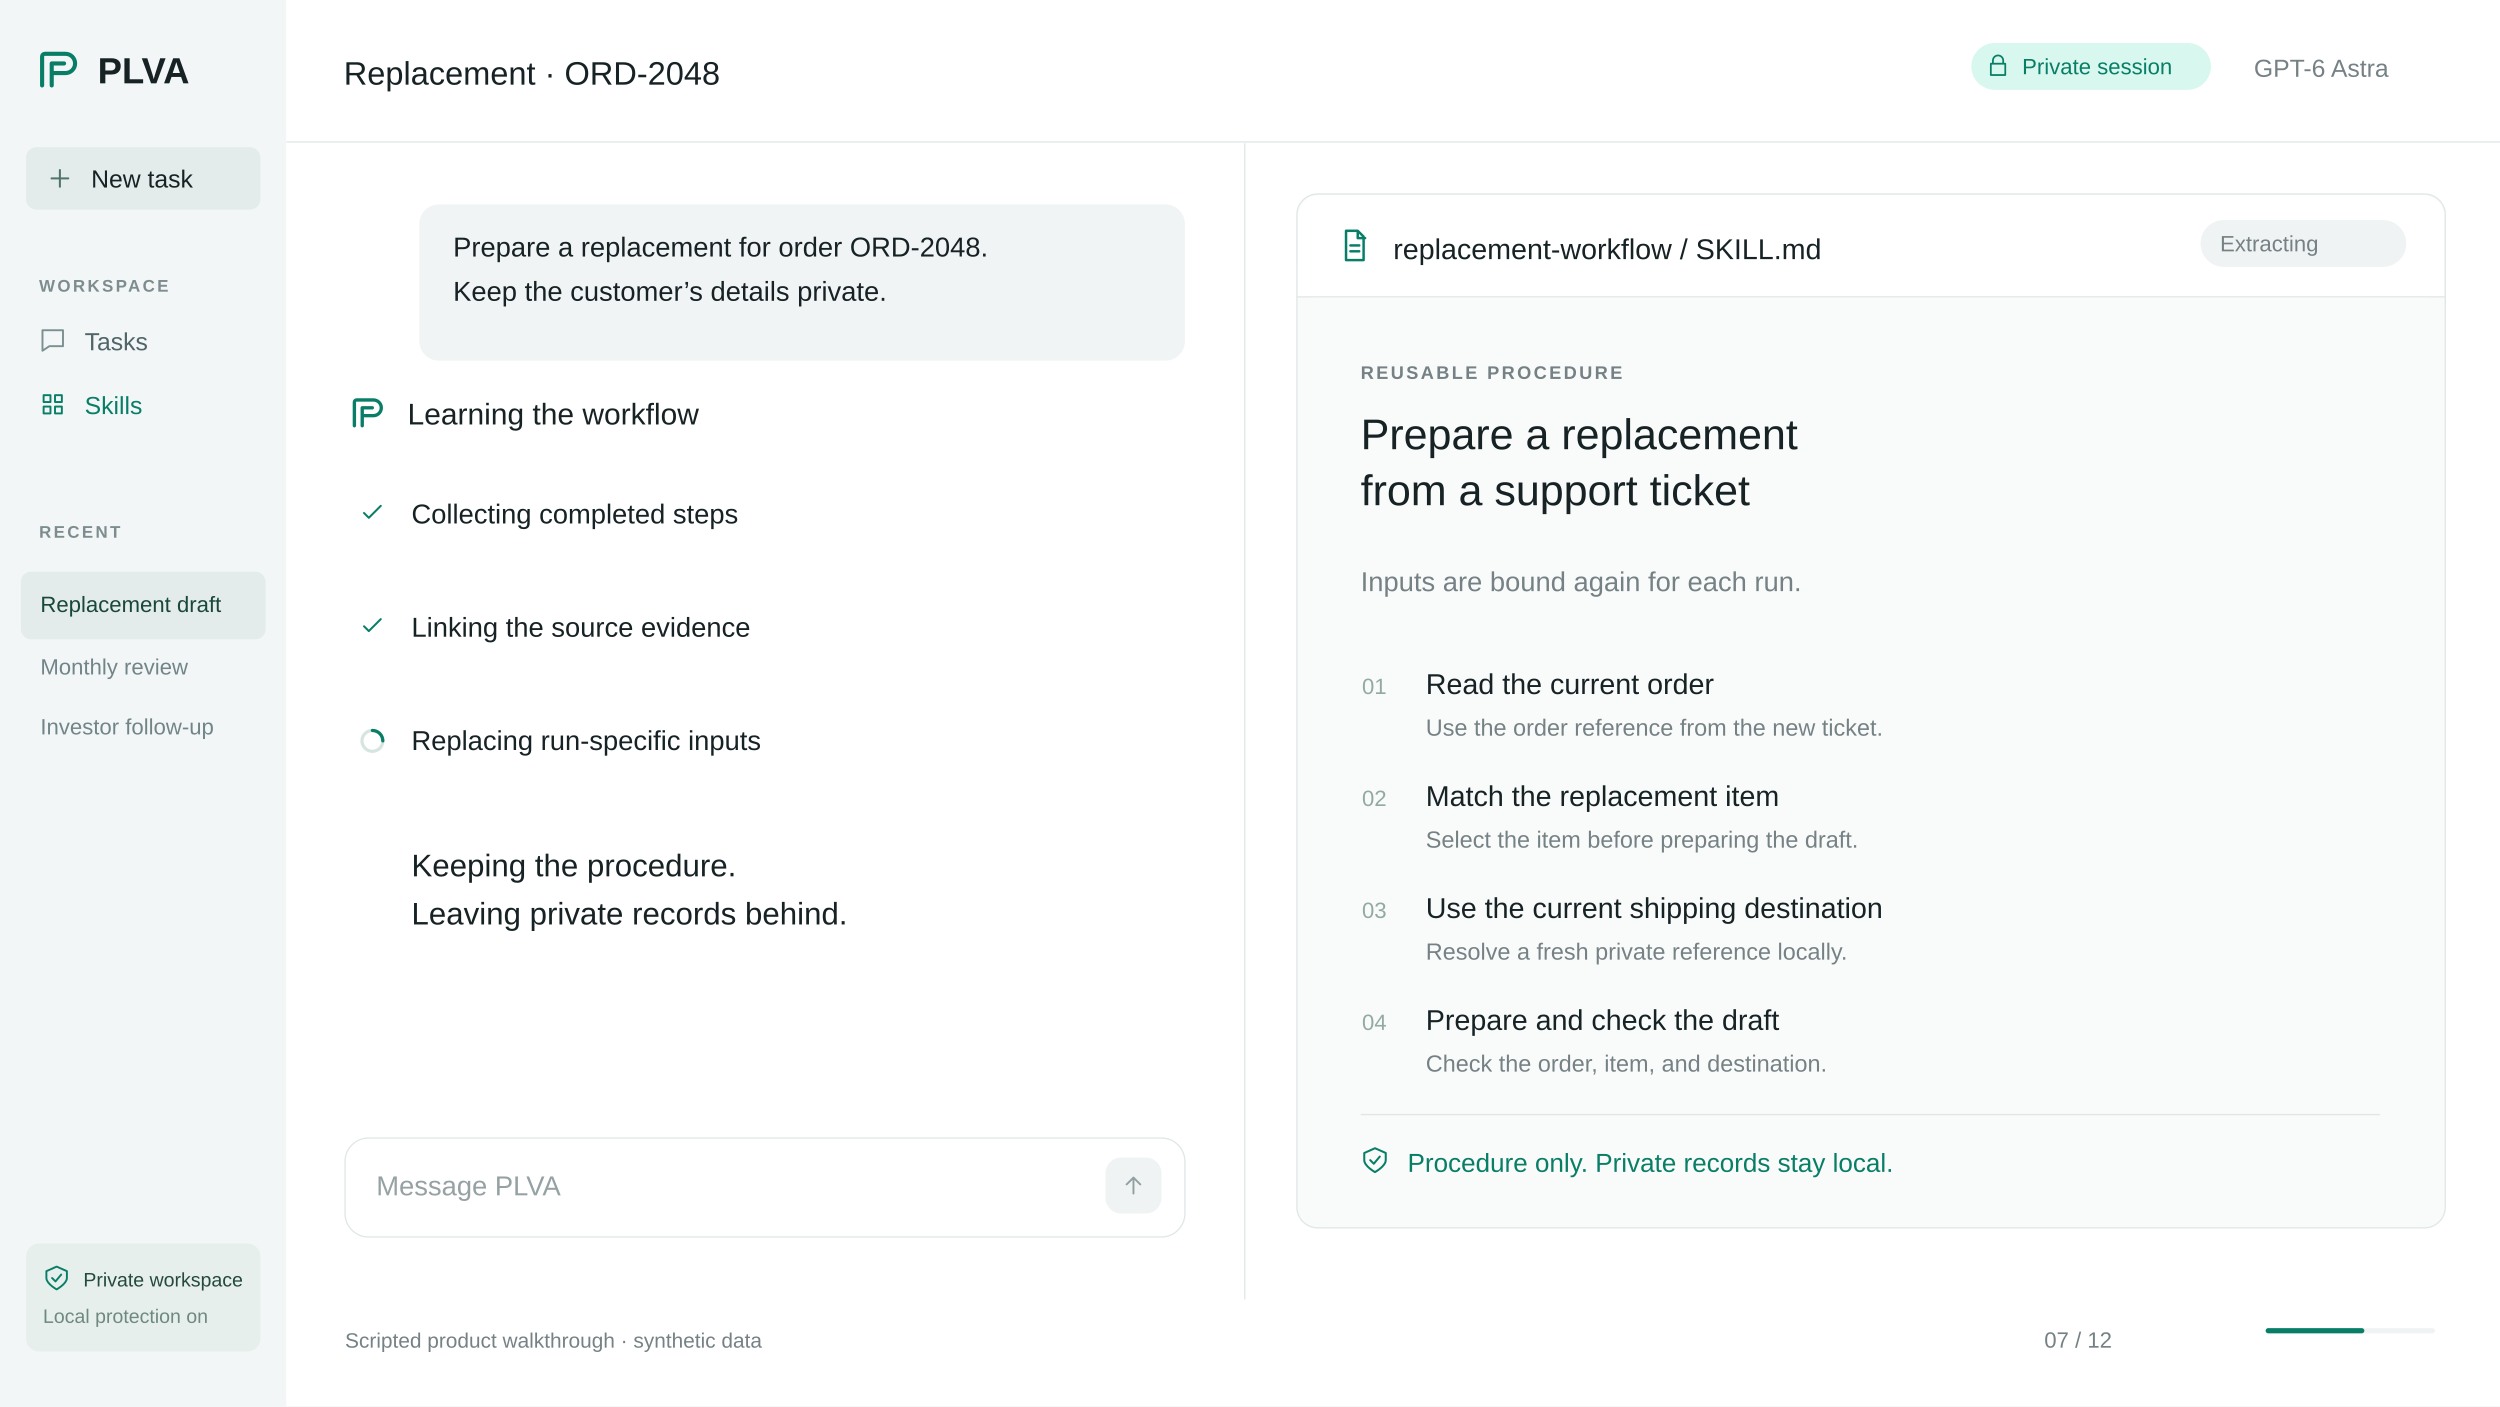
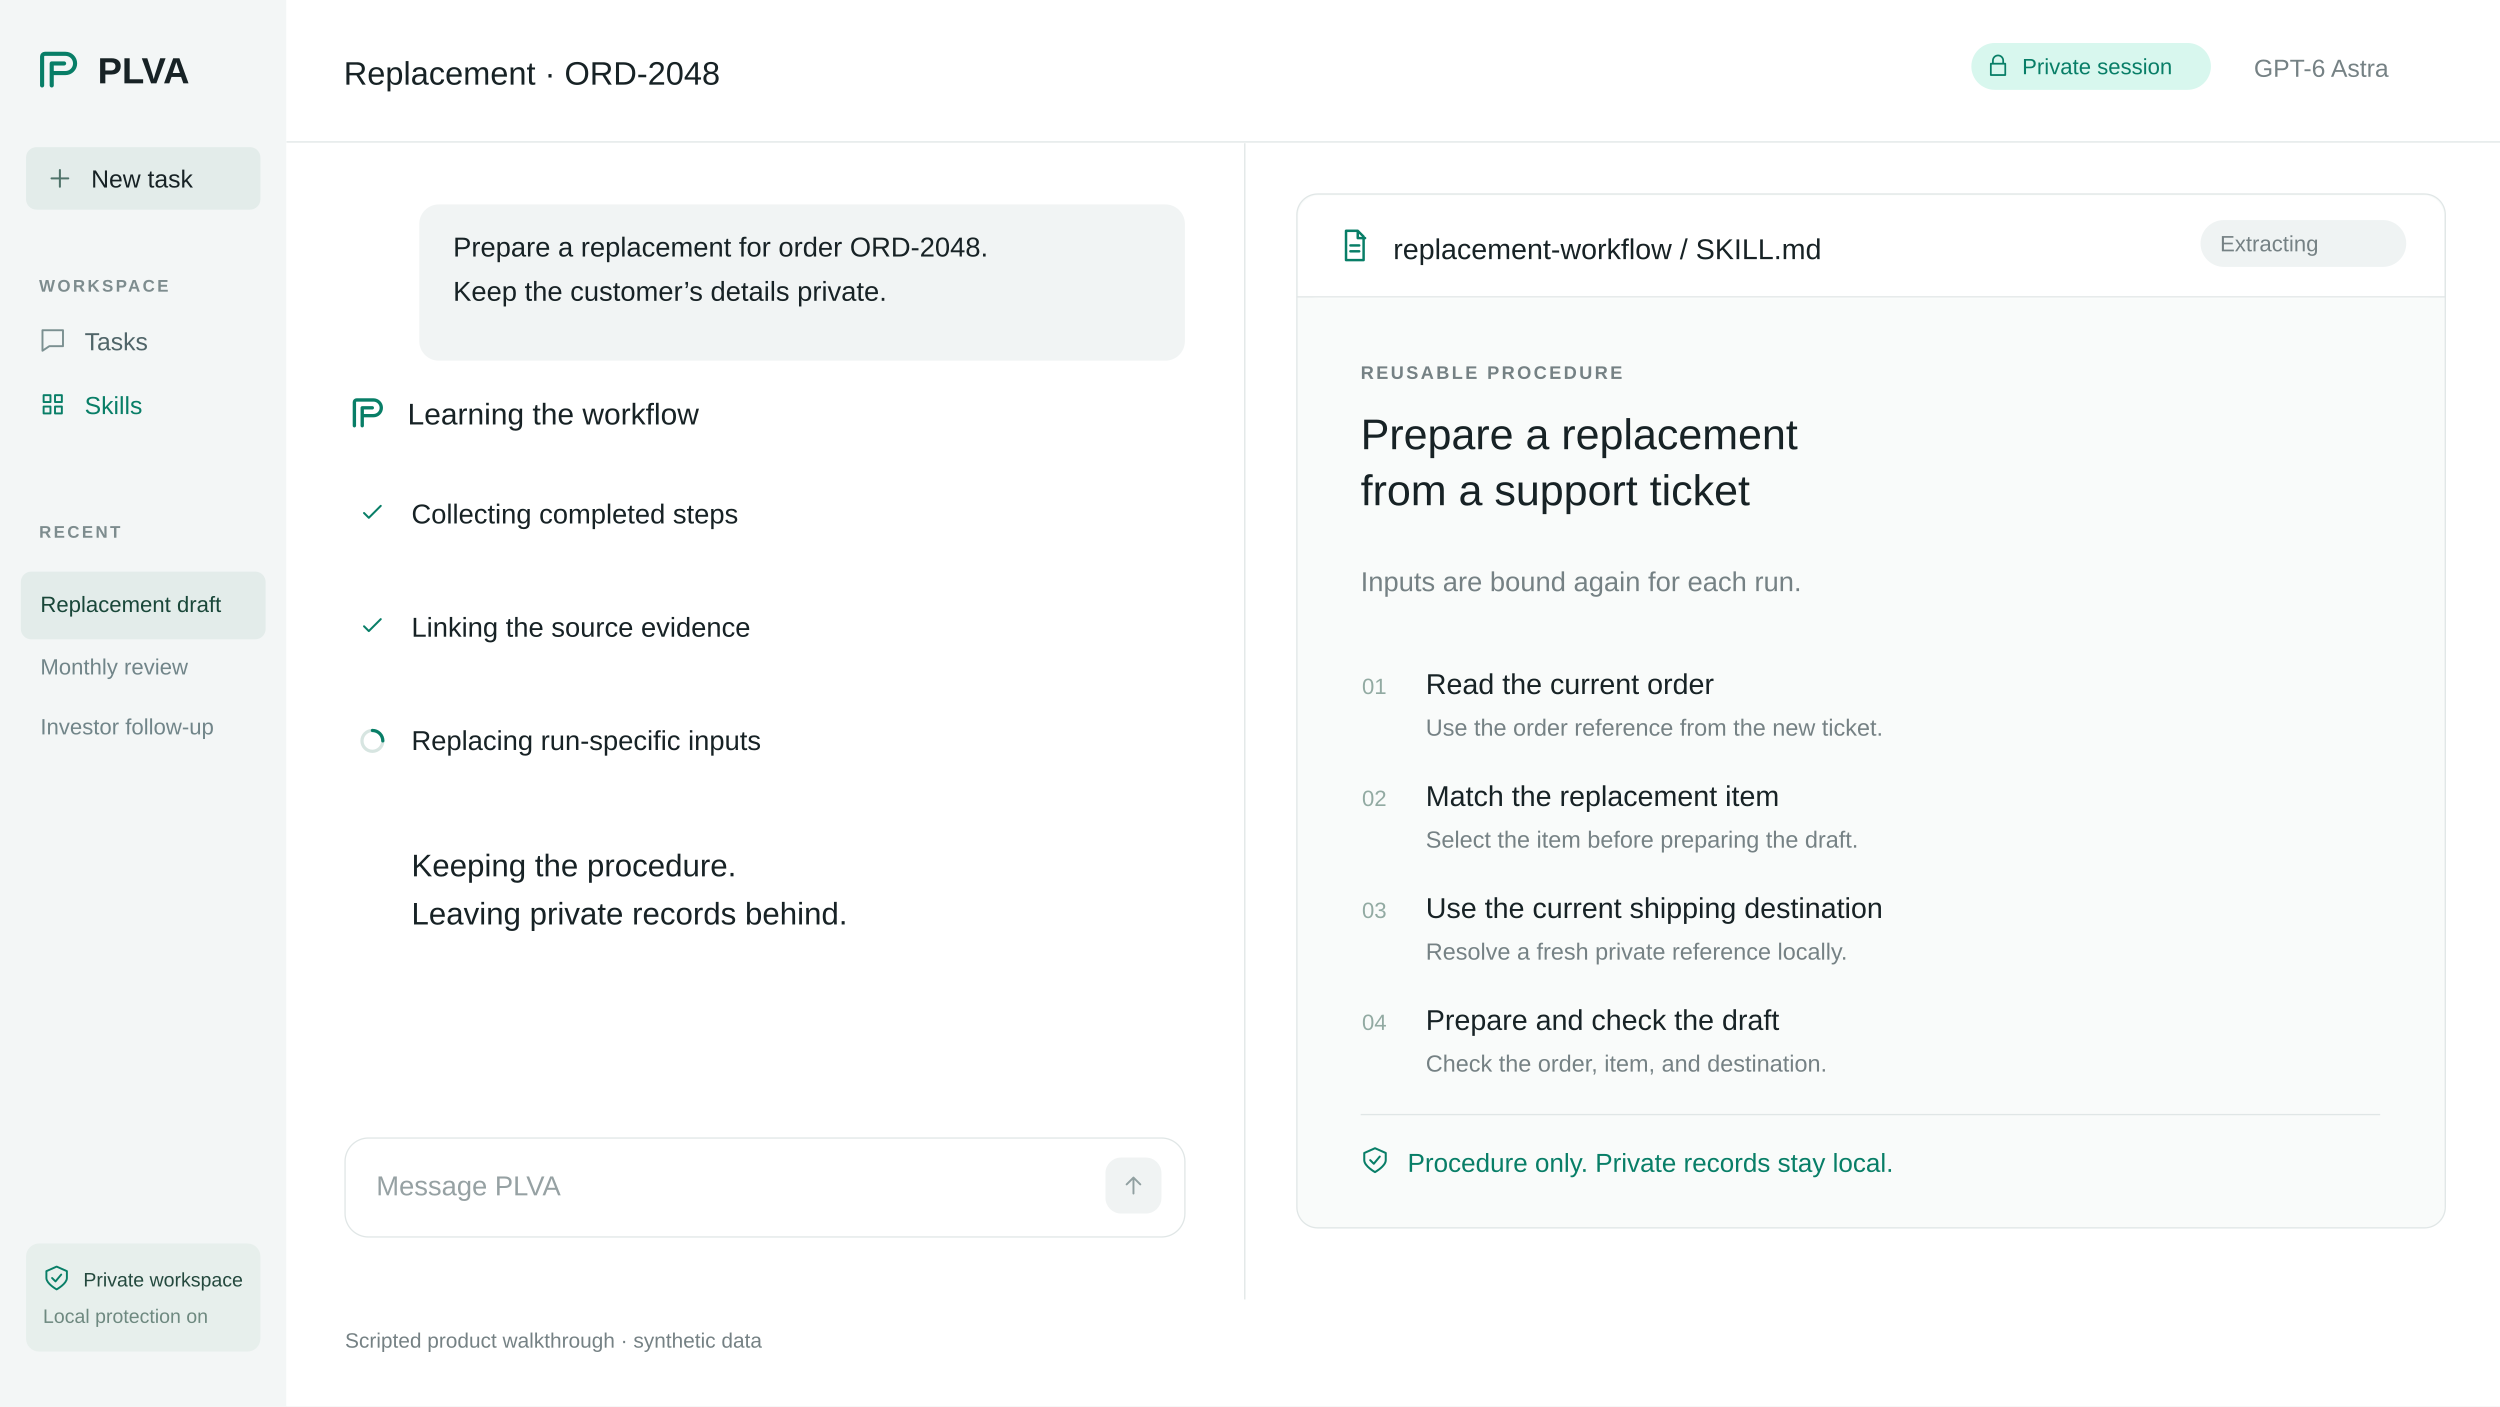
<svg xmlns="http://www.w3.org/2000/svg" width="1920" height="1080" viewBox="0 0 1920 1080" role="img" aria-labelledby="screen-title" style="font-family:'Segoe UI',Arial,sans-serif">
  <rect width="1920" height="1080" fill="#fff" />
  <rect x="0" y="0" width="220" height="1080" rx="0" fill="#f3f6f6" stroke="none" />
  <g transform="translate(26 35) scale(1.055556)">
    <path d="M6 29V8a2 2 0 0 1 2-2h15a7 7 0 0 1 0 14H13m0 9V13h9" stroke="#087e67" stroke-width="3" fill="none" stroke-linecap="round" stroke-linejoin="round" />
  </g>
  <text x="75" y="64" font-size="28" font-weight="600" fill="#172225">PLVA</text>
  <rect x="20" y="113" width="180" height="48" rx="8" fill="#e3ecea" stroke="none" />
  <svg x="35" y="126" width="22" height="22" viewBox="0 0 24 24" fill="none" stroke="#50736a" stroke-width="1.7" stroke-linecap="round" stroke-linejoin="round">
    <path d="M12 5v14M5 12h14" />
  </svg>
  <text x="70" y="144" font-size="19" font-weight="400" fill="#172225">New task</text>
  <text x="30" y="224" font-size="13" font-weight="600" fill="#7d8c8e" letter-spacing="1.8">WORKSPACE</text>
  <svg x="30" y="251" width="21" height="21" viewBox="0 0 24 24" fill="none" stroke="#7b9091" stroke-width="1.7" stroke-linecap="round" stroke-linejoin="round">
    <path d="M3 3h18v14H9l-6 4z" />
  </svg>
  <text x="65" y="269" font-size="19" font-weight="400" fill="#506569">Tasks</text>
  <svg x="30" y="300" width="21" height="21" viewBox="0 0 24 24" fill="none" stroke="#087e67" stroke-width="1.7" stroke-linecap="round" stroke-linejoin="round">
    <path d="M4 4h6v6H4zM14 4h6v6h-6zM4 14h6v6H4zM14 14h6v6h-6z" />
  </svg>
  <text x="65" y="318" font-size="19" font-weight="400" fill="#087e67">Skills</text>
  <text x="30" y="413" font-size="13" font-weight="600" fill="#7d8c8e" letter-spacing="1.8">RECENT</text>
  <rect x="16" y="439" width="188" height="52" rx="8" fill="#e3ecea" stroke="none" />
  <text x="31" y="470" font-size="17" font-weight="400" fill="#194739">Replacement draft</text>
  <text x="31" y="518" font-size="17" font-weight="400" fill="#718589">Monthly review</text>
  <text x="31" y="564" font-size="17" font-weight="400" fill="#718589">Investor follow-up</text>
  <rect x="20" y="955" width="180" height="83" rx="10" fill="#e7efec" stroke="none" />
  <svg x="33" y="971" width="21" height="21" viewBox="0 0 24 24" fill="none" stroke="#087e67" stroke-width="1.7" stroke-linecap="round" stroke-linejoin="round">
    <path d="M12 2 3 6v6c0 5 9 10 9 10s9-5 9-10V6zM8 12l3 3 5-6" />
  </svg>
  <text x="64" y="988" font-size="15" font-weight="400" fill="#24493e">Private workspace</text>
  <text x="33" y="1016" font-size="15" font-weight="400" fill="#6e8980">Local protection on</text>
  <rect x="220" y="0" width="1700" height="1080" rx="0" fill="#ffffff" stroke="none" />
  <path d="M220 109L1920 109" stroke="#e0e6e6" />
  <text x="264" y="65" font-size="25" font-weight="500" fill="#172225">Replacement · ORD-2048</text>
  <rect x="1514" y="33" width="184" height="36" rx="18" fill="#d8f7ee" stroke="none" />
  <svg x="1525" y="41" width="19" height="19" viewBox="0 0 24 24" fill="none" stroke="#087e67" stroke-width="1.7" stroke-linecap="round" stroke-linejoin="round">
    <path d="M7 10V7a5 5 0 0 1 10 0v3M5 10h14v11H5z" />
  </svg>
  <text x="1553" y="57" font-size="17" font-weight="500" fill="#087e67">Private session</text>
  <text x="1731" y="59" font-size="19" font-weight="400" fill="#758184">GPT-6 Astra</text>
  <path d="M956 110L956 998" stroke="#e0e6e6" />
  <text x="265" y="1035" font-size="16" font-weight="400" fill="#758184">Scripted product walkthrough · synthetic data</text>
-   <text x="1570" y="1035" font-size="17" font-weight="400" fill="#758184">07 / 12</text>
-   <rect x="1740" y="1020" width="130" height="4" rx="2" fill="#eff3f3" stroke="none" />
-   <rect x="1740" y="1020" width="75.833" height="4" rx="2" fill="#087e67" stroke="none" />
  <g class="conversation">
    <rect x="322" y="157" width="588" height="120" rx="15" fill="#f1f4f4" stroke="none" />
    <text x="348" y="197" font-size="21" font-weight="400" fill="#172225">Prepare a replacement for order ORD-2048.</text>
    <text x="348" y="231" font-size="21" font-weight="400" fill="#172225">Keep the customer’s details private.</text>
    <g transform="translate(267 302) scale(0.8611111)">
      <path d="M6 29V8a2 2 0 0 1 2-2h15a7 7 0 0 1 0 14H13m0 9V13h9" stroke="#087e67" stroke-width="3" fill="none" stroke-linecap="round" stroke-linejoin="round" />
    </g>
    <text x="313" y="326" font-size="23" font-weight="500" fill="#172225">Learning the workflow</text>
    <g class="activity-step" data-active="false">
      <svg x="275" y="383" width="22" height="22" viewBox="0 0 24 24" fill="none" stroke="#087e67" stroke-width="1.7" stroke-linecap="round" stroke-linejoin="round">
        <path d="M5 12l4 4L19 6" />
      </svg>
      <text x="316" y="402" font-size="21" font-weight="400" fill="#172225">Collecting completed steps</text>
    </g>
    <g class="activity-step" data-active="false">
      <svg x="275" y="470" width="22" height="22" viewBox="0 0 24 24" fill="none" stroke="#087e67" stroke-width="1.7" stroke-linecap="round" stroke-linejoin="round">
        <path d="M5 12l4 4L19 6" />
      </svg>
      <text x="316" y="489" font-size="21" font-weight="400" fill="#172225">Linking the source evidence</text>
    </g>
    <g class="activity-step" data-active="true">
      <g class="spinner" style="transform-origin:286px 569px">
        <circle cx="286" cy="569" r="8" stroke="#d7e5e1" fill="none" stroke-width="2.5" />
        <path d="M286 561a8 8 0 0 1 8 8" stroke="#087e67" fill="none" stroke-width="2.5" stroke-linecap="round" />
      </g>
      <text x="316" y="576" font-size="21" font-weight="500" fill="#172225">Replacing run-specific inputs</text>
    </g>
    <text x="316" y="673" font-size="24" font-weight="500" fill="#172225">Keeping the procedure.</text>
    <text x="316" y="710" font-size="24" font-weight="500" fill="#172225">Leaving private records behind.</text>
    <rect x="265" y="874" width="645" height="76" rx="18" fill="#fff" stroke="#e0e6e6" />
    <text x="289" y="918" font-size="21" font-weight="400" fill="#96a1a3">Message PLVA</text>
    <rect x="849" y="889" width="43" height="43" rx="12" fill="#f0f3f3" stroke="none" />
    <svg x="860" y="900" width="21" height="21" viewBox="0 0 24 24" fill="none" stroke="#91a0a1" stroke-width="1.7" stroke-linecap="round" stroke-linejoin="round">
      <path d="M12 19V5m-6 6 6-6 6 6" />
    </svg>
  </g>
  <g class="workspace">
    <rect x="996" y="149" width="882" height="794" rx="16" fill="#f9fbfa" stroke="#e0e6e6" />
    <rect x="997" y="150" width="880" height="79" rx="16" fill="#fff" stroke="none" />
    <rect x="997" y="201" width="880" height="27" rx="0" fill="#fff" stroke="none" />
    <svg x="1027" y="175" width="27" height="27" viewBox="0 0 24 24" fill="none" stroke="#087e67" stroke-width="1.7" stroke-linecap="round" stroke-linejoin="round">
      <path d="M6 2h8l4 4v16H6zM14 2v5h5M9 12h6m-6 4h6" />
    </svg>
    <text x="1070" y="199" font-size="22" font-weight="500" fill="#172225">replacement-workflow / SKILL.md</text>
    <rect x="1690" y="169" width="158" height="36" rx="18" fill="#eff3f3" stroke="none" />
    <text x="1705" y="193" font-size="17" font-weight="500" fill="#758184">Extracting</text>
    <path d="M996 228L1878 228" stroke="#e0e6e6" />
    <text x="1045" y="291" font-size="14" font-weight="600" fill="#758184" letter-spacing="1.8">REUSABLE PROCEDURE</text>
    <text x="1045" y="345" font-size="33" font-weight="500" fill="#172225">Prepare a replacement</text>
    <text x="1045" y="388" font-size="33" font-weight="500" fill="#172225">from a support ticket</text>
    <text x="1045" y="454" font-size="21" font-weight="400" fill="#758184">Inputs are bound again for each run.</text>
    <g class="skill-row" style="animation-delay:0s">
      <text x="1046" y="533" font-size="17" font-weight="500" fill="#92aaa2">01</text>
      <text x="1095" y="533" font-size="22" font-weight="500" fill="#172225">Read the current order</text>
      <text x="1095" y="565" font-size="18" font-weight="400" fill="#758184">Use the order reference from the new ticket.</text>
    </g>
    <g class="skill-row" style="animation-delay:0.25s">
      <text x="1046" y="619" font-size="17" font-weight="500" fill="#92aaa2">02</text>
      <text x="1095" y="619" font-size="22" font-weight="500" fill="#172225">Match the replacement item</text>
      <text x="1095" y="651" font-size="18" font-weight="400" fill="#758184">Select the item before preparing the draft.</text>
    </g>
    <g class="skill-row" style="animation-delay:0.5s">
      <text x="1046" y="705" font-size="17" font-weight="500" fill="#92aaa2">03</text>
      <text x="1095" y="705" font-size="22" font-weight="500" fill="#172225">Use the current shipping destination</text>
      <text x="1095" y="737" font-size="18" font-weight="400" fill="#758184">Resolve a fresh private reference locally.</text>
    </g>
    <g class="skill-row" style="animation-delay:0.75s">
      <text x="1046" y="791" font-size="17" font-weight="500" fill="#92aaa2">04</text>
      <text x="1095" y="791" font-size="22" font-weight="500" fill="#172225">Prepare and check the draft</text>
      <text x="1095" y="823" font-size="18" font-weight="400" fill="#758184">Check the order, item, and destination.</text>
    </g>
    <path d="M1045 856L1828 856" stroke="#e0e6e6" />
    <svg x="1045" y="880" width="22" height="22" viewBox="0 0 24 24" fill="none" stroke="#087e67" stroke-width="1.7" stroke-linecap="round" stroke-linejoin="round">
      <path d="M12 2 3 6v6c0 5 9 10 9 10s9-5 9-10V6zM8 12l3 3 5-6" />
    </svg>
    <text x="1081" y="900" font-size="20" font-weight="500" fill="#087e67">Procedure only. Private records stay local.</text>
  </g>
</svg>
